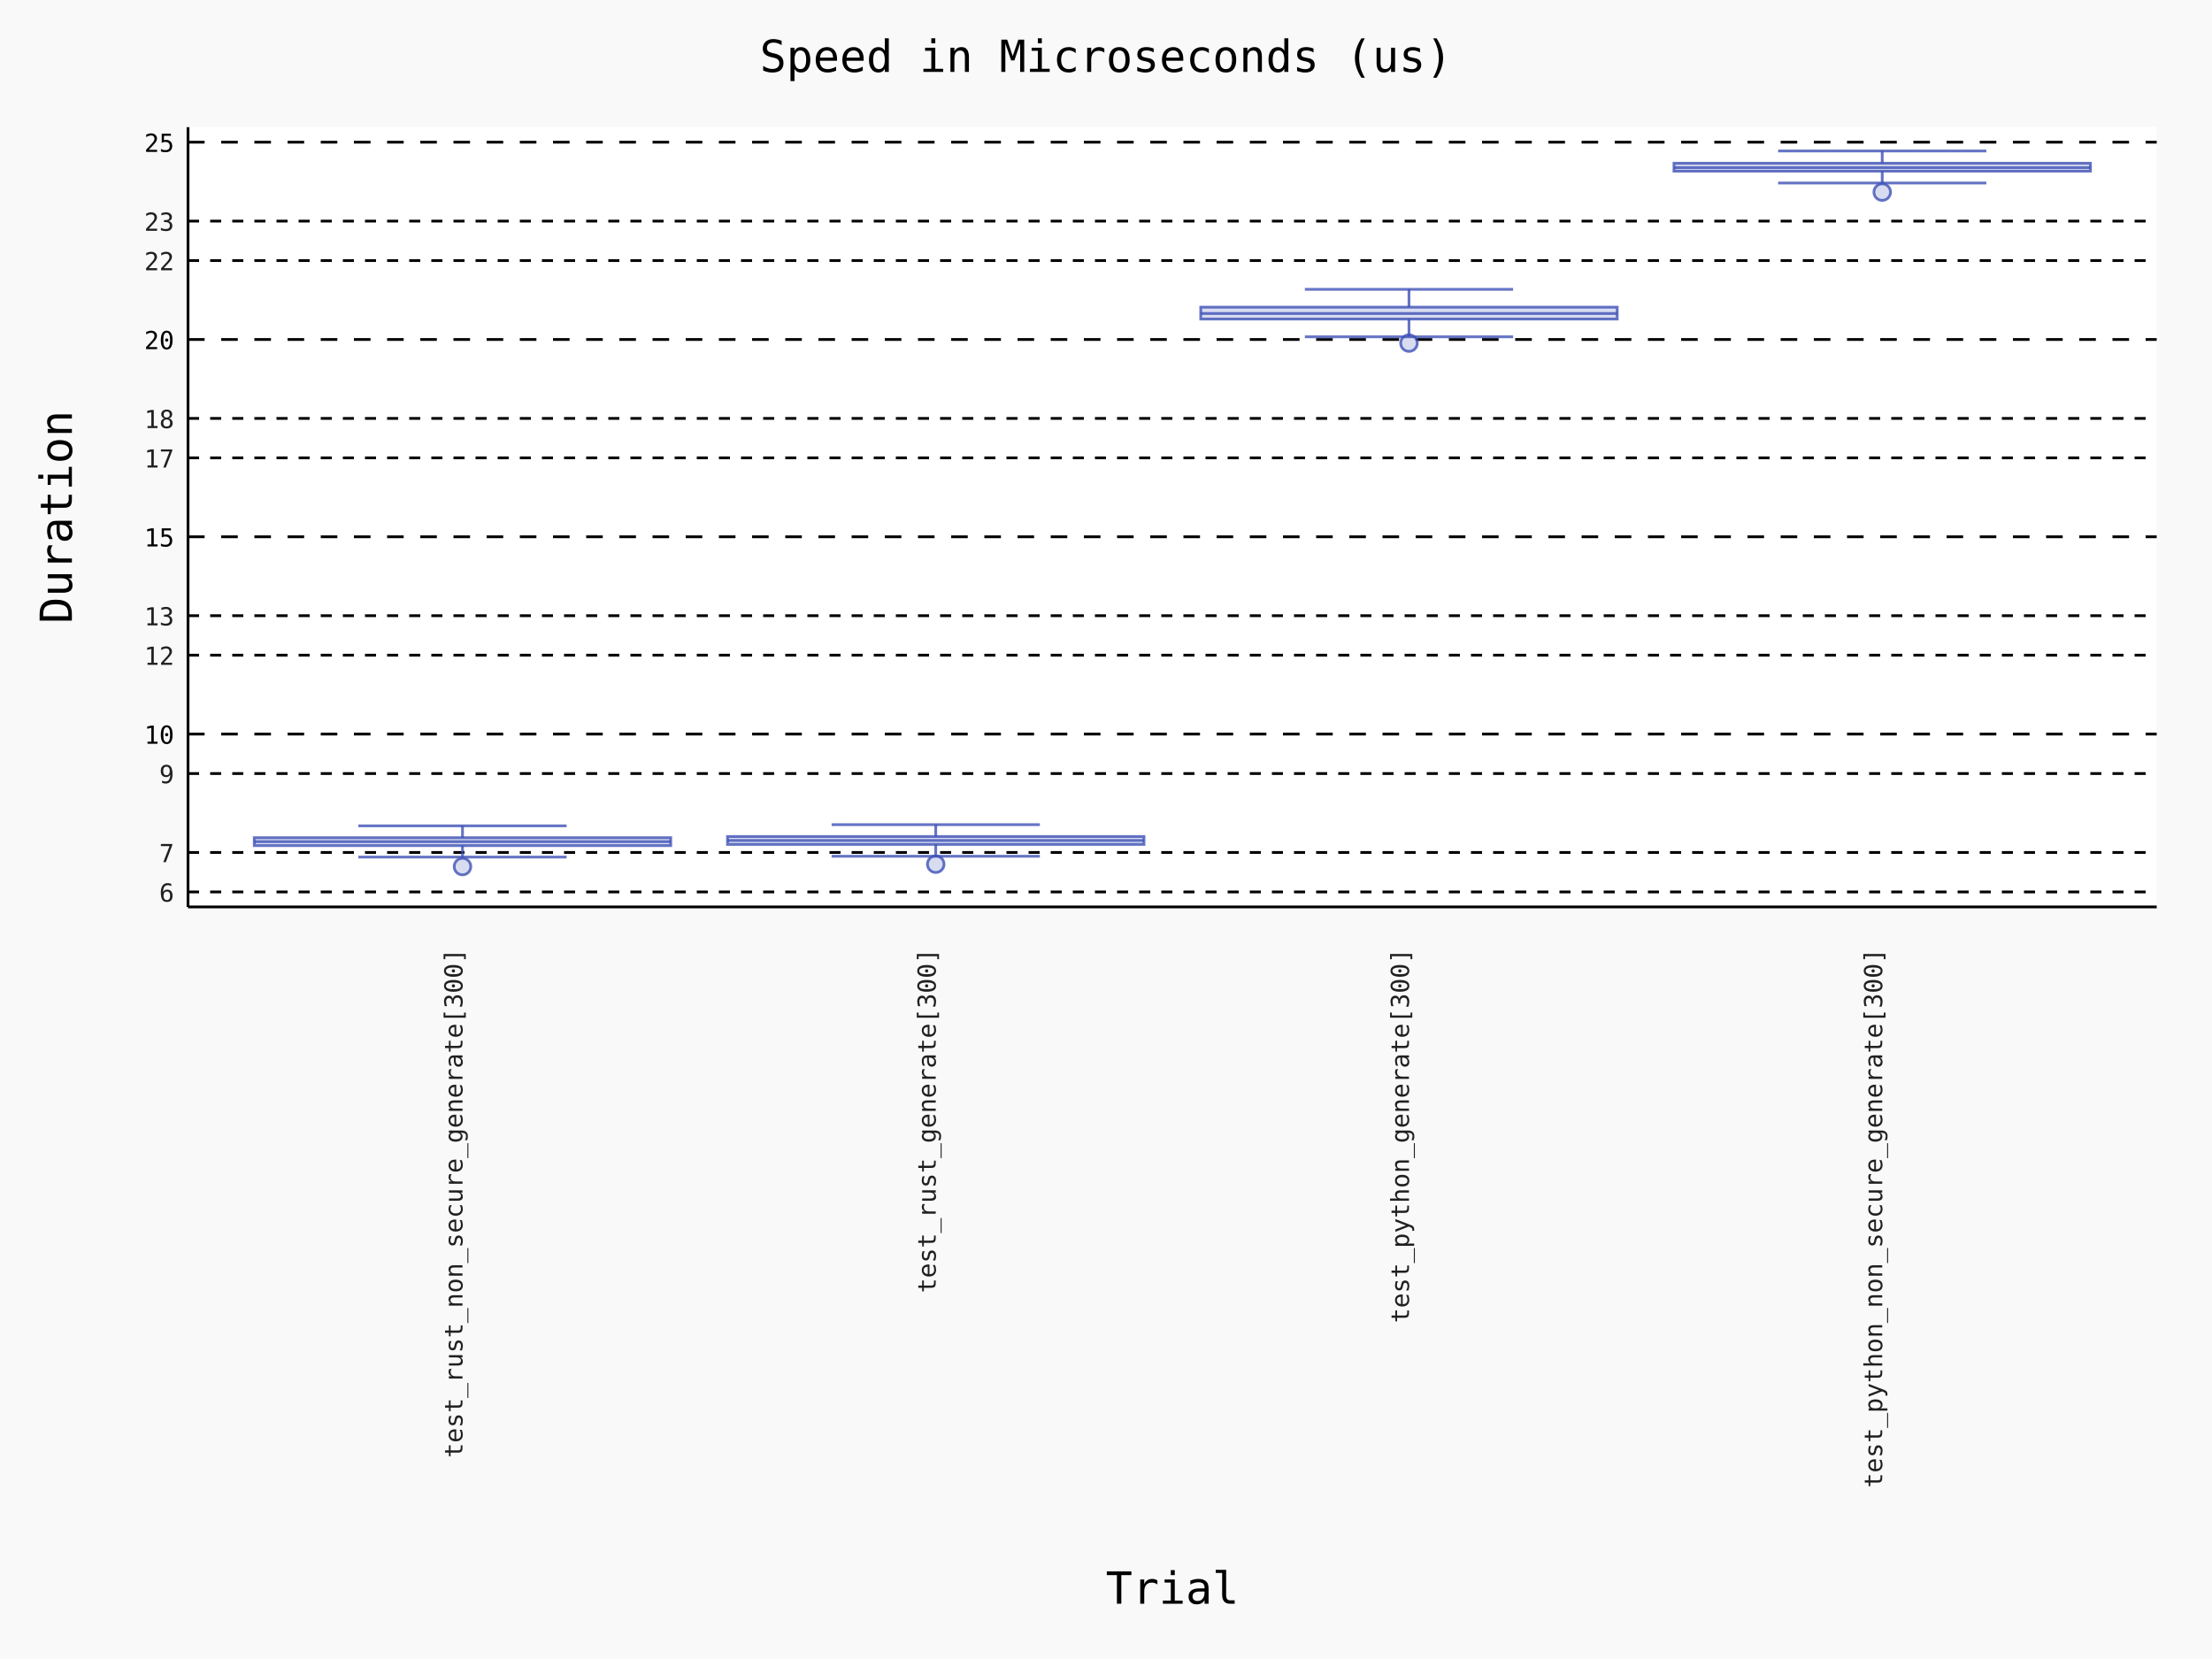
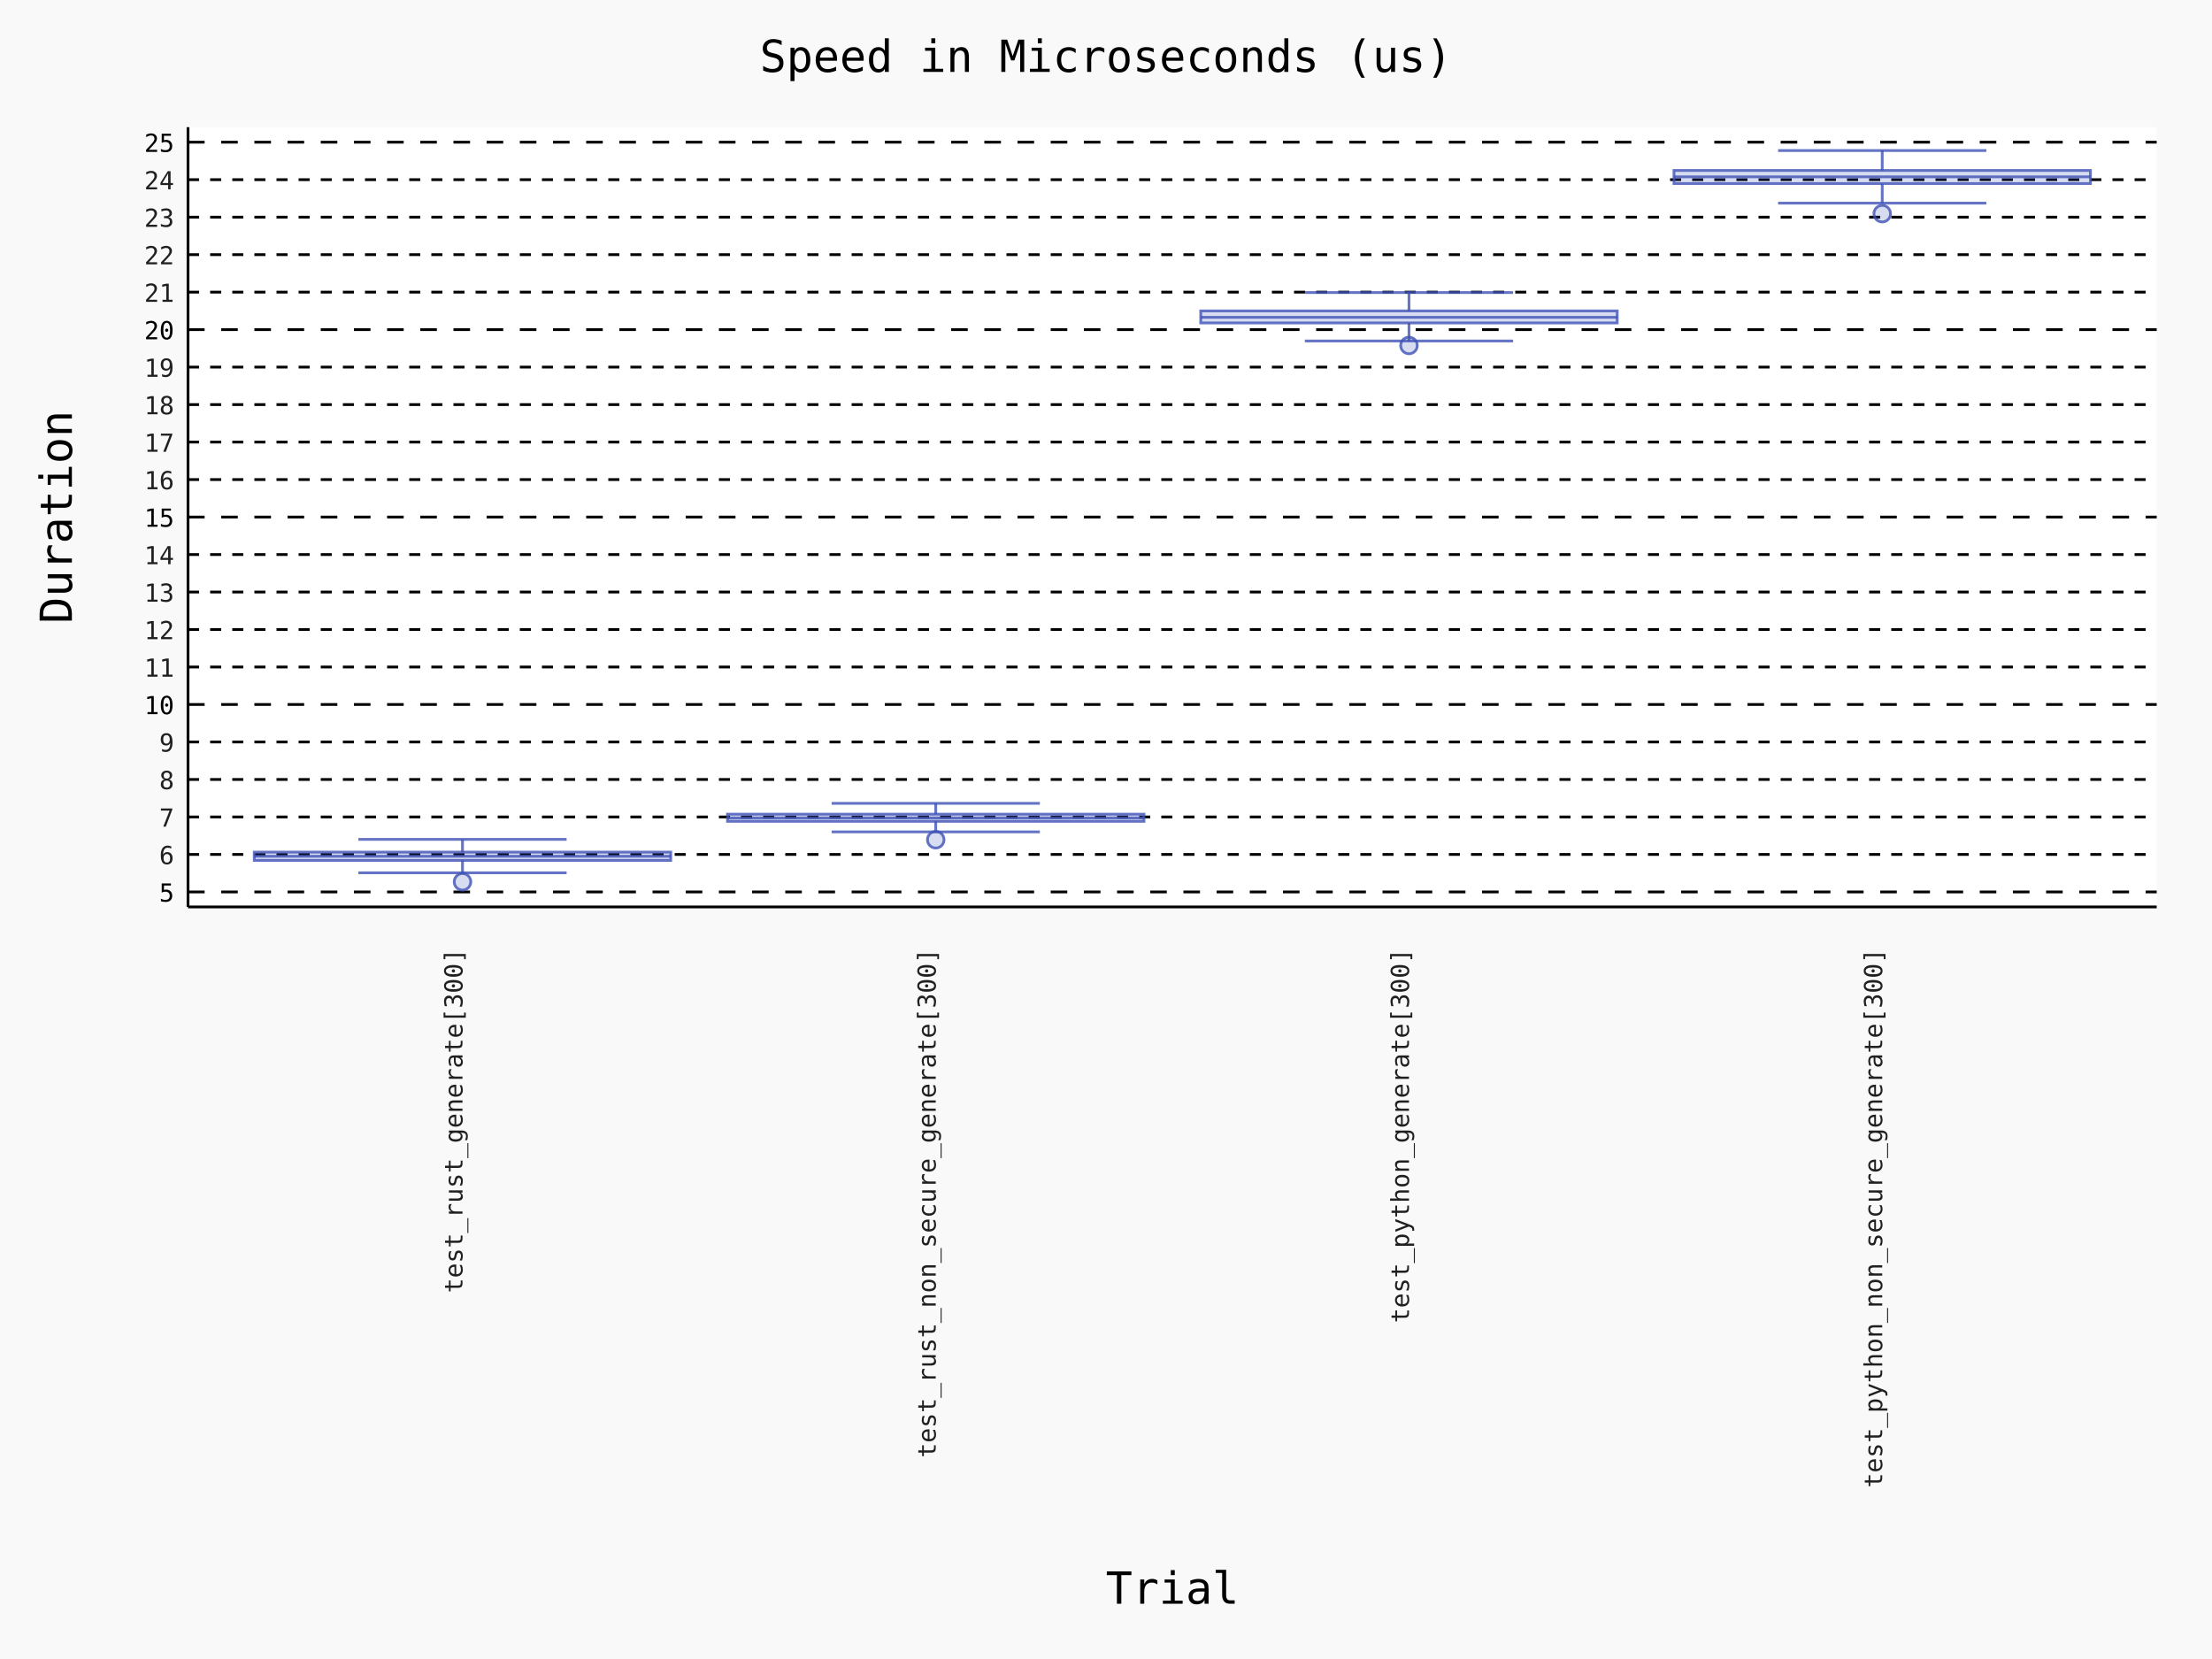
- <svg xmlns="http://www.w3.org/2000/svg" id="chart-f83d0470-850c-401a-971b-f2f67d1ee655" class="pygal-chart" viewBox="0 0 800 600">
+ <svg xmlns="http://www.w3.org/2000/svg" id="chart-4138e6d6-162c-471b-a8c3-129f3f958b14" class="pygal-chart" viewBox="0 0 800 600">
  <defs>
-     <style type="text/css">#chart-f83d0470-850c-401a-971b-f2f67d1ee655{-webkit-user-select:none;-webkit-font-smoothing:antialiased;font-family:Consolas,"Deja Vu Sans Mono","Bitstream Vera Sans Mono","Courier New",monospace}#chart-f83d0470-850c-401a-971b-f2f67d1ee655 .title{font-family:Consolas,"Deja Vu Sans Mono","Bitstream Vera Sans Mono","Courier New",monospace;font-size:16px}#chart-f83d0470-850c-401a-971b-f2f67d1ee655 .legends .legend text{font-family:Consolas,"Deja Vu Sans Mono","Bitstream Vera Sans Mono","Courier New",monospace;font-size:14px}#chart-f83d0470-850c-401a-971b-f2f67d1ee655 .axis text{font-family:Consolas,"Deja Vu Sans Mono","Bitstream Vera Sans Mono","Courier New",monospace;font-size:10px}#chart-f83d0470-850c-401a-971b-f2f67d1ee655 .axis text.major{font-family:Consolas,"Deja Vu Sans Mono","Bitstream Vera Sans Mono","Courier New",monospace;font-size:10px}#chart-f83d0470-850c-401a-971b-f2f67d1ee655 .text-overlay text.value{font-family:Consolas,"Deja Vu Sans Mono","Bitstream Vera Sans Mono","Courier New",monospace;font-size:16px}#chart-f83d0470-850c-401a-971b-f2f67d1ee655 .text-overlay text.label{font-family:Consolas,"Deja Vu Sans Mono","Bitstream Vera Sans Mono","Courier New",monospace;font-size:10px}#chart-f83d0470-850c-401a-971b-f2f67d1ee655 .tooltip{font-family:Consolas,"Deja Vu Sans Mono","Bitstream Vera Sans Mono","Courier New",monospace;font-size:14px}#chart-f83d0470-850c-401a-971b-f2f67d1ee655 text.no_data{font-family:Consolas,"Deja Vu Sans Mono","Bitstream Vera Sans Mono","Courier New",monospace;font-size:64px}
- #chart-f83d0470-850c-401a-971b-f2f67d1ee655{background-color:rgba(249,249,249,1)}#chart-f83d0470-850c-401a-971b-f2f67d1ee655 path,#chart-f83d0470-850c-401a-971b-f2f67d1ee655 line,#chart-f83d0470-850c-401a-971b-f2f67d1ee655 rect,#chart-f83d0470-850c-401a-971b-f2f67d1ee655 circle{-webkit-transition:150ms;-moz-transition:150ms;transition:150ms}#chart-f83d0470-850c-401a-971b-f2f67d1ee655 .graph &gt; .background{fill:rgba(249,249,249,1)}#chart-f83d0470-850c-401a-971b-f2f67d1ee655 .plot &gt; .background{fill:rgba(255,255,255,1)}#chart-f83d0470-850c-401a-971b-f2f67d1ee655 .graph{fill:rgba(0,0,0,.87)}#chart-f83d0470-850c-401a-971b-f2f67d1ee655 text.no_data{fill:rgba(0,0,0,1)}#chart-f83d0470-850c-401a-971b-f2f67d1ee655 .title{fill:rgba(0,0,0,1)}#chart-f83d0470-850c-401a-971b-f2f67d1ee655 .legends .legend text{fill:rgba(0,0,0,.87)}#chart-f83d0470-850c-401a-971b-f2f67d1ee655 .legends .legend:hover text{fill:rgba(0,0,0,1)}#chart-f83d0470-850c-401a-971b-f2f67d1ee655 .axis .line{stroke:rgba(0,0,0,1)}#chart-f83d0470-850c-401a-971b-f2f67d1ee655 .axis .guide.line{stroke:rgba(0,0,0,.54)}#chart-f83d0470-850c-401a-971b-f2f67d1ee655 .axis .major.line{stroke:rgba(0,0,0,.87)}#chart-f83d0470-850c-401a-971b-f2f67d1ee655 .axis text.major{fill:rgba(0,0,0,1)}#chart-f83d0470-850c-401a-971b-f2f67d1ee655 .axis.y .guides:hover .guide.line,#chart-f83d0470-850c-401a-971b-f2f67d1ee655 .line-graph .axis.x .guides:hover .guide.line,#chart-f83d0470-850c-401a-971b-f2f67d1ee655 .stackedline-graph .axis.x .guides:hover .guide.line,#chart-f83d0470-850c-401a-971b-f2f67d1ee655 .xy-graph .axis.x .guides:hover .guide.line{stroke:rgba(0,0,0,1)}#chart-f83d0470-850c-401a-971b-f2f67d1ee655 .axis .guides:hover text{fill:rgba(0,0,0,1)}#chart-f83d0470-850c-401a-971b-f2f67d1ee655 .reactive{fill-opacity:.7;stroke-opacity:.8;stroke-width:1}#chart-f83d0470-850c-401a-971b-f2f67d1ee655 .ci{stroke:rgba(0,0,0,.87)}#chart-f83d0470-850c-401a-971b-f2f67d1ee655 .reactive.active,#chart-f83d0470-850c-401a-971b-f2f67d1ee655 .active .reactive{fill-opacity:.8;stroke-opacity:.9;stroke-width:4}#chart-f83d0470-850c-401a-971b-f2f67d1ee655 .ci .reactive.active{stroke-width:1.5}#chart-f83d0470-850c-401a-971b-f2f67d1ee655 .series text{fill:rgba(0,0,0,1)}#chart-f83d0470-850c-401a-971b-f2f67d1ee655 .tooltip rect{fill:rgba(255,255,255,1);stroke:rgba(0,0,0,1);-webkit-transition:opacity 150ms;-moz-transition:opacity 150ms;transition:opacity 150ms}#chart-f83d0470-850c-401a-971b-f2f67d1ee655 .tooltip .label{fill:rgba(0,0,0,.87)}#chart-f83d0470-850c-401a-971b-f2f67d1ee655 .tooltip .label{fill:rgba(0,0,0,.87)}#chart-f83d0470-850c-401a-971b-f2f67d1ee655 .tooltip .legend{font-size:.8em;fill:rgba(0,0,0,.54)}#chart-f83d0470-850c-401a-971b-f2f67d1ee655 .tooltip .x_label{font-size:.6em;fill:rgba(0,0,0,1)}#chart-f83d0470-850c-401a-971b-f2f67d1ee655 .tooltip .xlink{font-size:.5em;text-decoration:underline}#chart-f83d0470-850c-401a-971b-f2f67d1ee655 .tooltip .value{font-size:1.5em}#chart-f83d0470-850c-401a-971b-f2f67d1ee655 .bound{font-size:.5em}#chart-f83d0470-850c-401a-971b-f2f67d1ee655 .max-value{font-size:.75em;fill:rgba(0,0,0,.54)}#chart-f83d0470-850c-401a-971b-f2f67d1ee655 .map-element{fill:rgba(255,255,255,1);stroke:rgba(0,0,0,.54) !important}#chart-f83d0470-850c-401a-971b-f2f67d1ee655 .map-element .reactive{fill-opacity:inherit;stroke-opacity:inherit}#chart-f83d0470-850c-401a-971b-f2f67d1ee655 .color-0,#chart-f83d0470-850c-401a-971b-f2f67d1ee655 .color-0 a:visited{stroke:#3F51B5;fill:#3F51B5}#chart-f83d0470-850c-401a-971b-f2f67d1ee655 .color-1,#chart-f83d0470-850c-401a-971b-f2f67d1ee655 .color-1 a:visited{stroke:#3F51B5;fill:#3F51B5}#chart-f83d0470-850c-401a-971b-f2f67d1ee655 .color-2,#chart-f83d0470-850c-401a-971b-f2f67d1ee655 .color-2 a:visited{stroke:#3F51B5;fill:#3F51B5}#chart-f83d0470-850c-401a-971b-f2f67d1ee655 .color-3,#chart-f83d0470-850c-401a-971b-f2f67d1ee655 .color-3 a:visited{stroke:#3F51B5;fill:#3F51B5}#chart-f83d0470-850c-401a-971b-f2f67d1ee655 .text-overlay .color-0 text{fill:black}#chart-f83d0470-850c-401a-971b-f2f67d1ee655 .text-overlay .color-1 text{fill:black}#chart-f83d0470-850c-401a-971b-f2f67d1ee655 .text-overlay .color-2 text{fill:black}#chart-f83d0470-850c-401a-971b-f2f67d1ee655 .text-overlay .color-3 text{fill:black}
- #chart-f83d0470-850c-401a-971b-f2f67d1ee655 text.no_data{text-anchor:middle}#chart-f83d0470-850c-401a-971b-f2f67d1ee655 .guide.line{fill:none}#chart-f83d0470-850c-401a-971b-f2f67d1ee655 .centered{text-anchor:middle}#chart-f83d0470-850c-401a-971b-f2f67d1ee655 .title{text-anchor:middle}#chart-f83d0470-850c-401a-971b-f2f67d1ee655 .legends .legend text{fill-opacity:1}#chart-f83d0470-850c-401a-971b-f2f67d1ee655 .axis.x text{text-anchor:middle}#chart-f83d0470-850c-401a-971b-f2f67d1ee655 .axis.x:not(.web) text[transform]{text-anchor:start}#chart-f83d0470-850c-401a-971b-f2f67d1ee655 .axis.x:not(.web) text[transform].backwards{text-anchor:end}#chart-f83d0470-850c-401a-971b-f2f67d1ee655 .axis.y text{text-anchor:end}#chart-f83d0470-850c-401a-971b-f2f67d1ee655 .axis.y text[transform].backwards{text-anchor:start}#chart-f83d0470-850c-401a-971b-f2f67d1ee655 .axis.y2 text{text-anchor:start}#chart-f83d0470-850c-401a-971b-f2f67d1ee655 .axis.y2 text[transform].backwards{text-anchor:end}#chart-f83d0470-850c-401a-971b-f2f67d1ee655 .axis .guide.line{stroke-dasharray:4,4;stroke:black}#chart-f83d0470-850c-401a-971b-f2f67d1ee655 .axis .major.guide.line{stroke-dasharray:6,6;stroke:black}#chart-f83d0470-850c-401a-971b-f2f67d1ee655 .horizontal .axis.y .guide.line,#chart-f83d0470-850c-401a-971b-f2f67d1ee655 .horizontal .axis.y2 .guide.line,#chart-f83d0470-850c-401a-971b-f2f67d1ee655 .vertical .axis.x .guide.line{opacity:0}#chart-f83d0470-850c-401a-971b-f2f67d1ee655 .horizontal .axis.always_show .guide.line,#chart-f83d0470-850c-401a-971b-f2f67d1ee655 .vertical .axis.always_show .guide.line{opacity:1 !important}#chart-f83d0470-850c-401a-971b-f2f67d1ee655 .axis.y .guides:hover .guide.line,#chart-f83d0470-850c-401a-971b-f2f67d1ee655 .axis.y2 .guides:hover .guide.line,#chart-f83d0470-850c-401a-971b-f2f67d1ee655 .axis.x .guides:hover .guide.line{opacity:1}#chart-f83d0470-850c-401a-971b-f2f67d1ee655 .axis .guides:hover text{opacity:1}#chart-f83d0470-850c-401a-971b-f2f67d1ee655 .nofill{fill:none}#chart-f83d0470-850c-401a-971b-f2f67d1ee655 .subtle-fill{fill-opacity:.2}#chart-f83d0470-850c-401a-971b-f2f67d1ee655 .dot{stroke-width:1px;fill-opacity:1;stroke-opacity:1}#chart-f83d0470-850c-401a-971b-f2f67d1ee655 .dot.active{stroke-width:5px}#chart-f83d0470-850c-401a-971b-f2f67d1ee655 .dot.negative{fill:transparent}#chart-f83d0470-850c-401a-971b-f2f67d1ee655 text,#chart-f83d0470-850c-401a-971b-f2f67d1ee655 tspan{stroke:none !important}#chart-f83d0470-850c-401a-971b-f2f67d1ee655 .series text.active{opacity:1}#chart-f83d0470-850c-401a-971b-f2f67d1ee655 .tooltip rect{fill-opacity:.95;stroke-width:.5}#chart-f83d0470-850c-401a-971b-f2f67d1ee655 .tooltip text{fill-opacity:1}#chart-f83d0470-850c-401a-971b-f2f67d1ee655 .showable{visibility:hidden}#chart-f83d0470-850c-401a-971b-f2f67d1ee655 .showable.shown{visibility:visible}#chart-f83d0470-850c-401a-971b-f2f67d1ee655 .gauge-background{fill:rgba(229,229,229,1);stroke:none}#chart-f83d0470-850c-401a-971b-f2f67d1ee655 .bg-lines{stroke:rgba(249,249,249,1);stroke-width:2px}
+     <style type="text/css">#chart-4138e6d6-162c-471b-a8c3-129f3f958b14{-webkit-user-select:none;-webkit-font-smoothing:antialiased;font-family:Consolas,"Deja Vu Sans Mono","Bitstream Vera Sans Mono","Courier New",monospace}#chart-4138e6d6-162c-471b-a8c3-129f3f958b14 .title{font-family:Consolas,"Deja Vu Sans Mono","Bitstream Vera Sans Mono","Courier New",monospace;font-size:16px}#chart-4138e6d6-162c-471b-a8c3-129f3f958b14 .legends .legend text{font-family:Consolas,"Deja Vu Sans Mono","Bitstream Vera Sans Mono","Courier New",monospace;font-size:14px}#chart-4138e6d6-162c-471b-a8c3-129f3f958b14 .axis text{font-family:Consolas,"Deja Vu Sans Mono","Bitstream Vera Sans Mono","Courier New",monospace;font-size:10px}#chart-4138e6d6-162c-471b-a8c3-129f3f958b14 .axis text.major{font-family:Consolas,"Deja Vu Sans Mono","Bitstream Vera Sans Mono","Courier New",monospace;font-size:10px}#chart-4138e6d6-162c-471b-a8c3-129f3f958b14 .text-overlay text.value{font-family:Consolas,"Deja Vu Sans Mono","Bitstream Vera Sans Mono","Courier New",monospace;font-size:16px}#chart-4138e6d6-162c-471b-a8c3-129f3f958b14 .text-overlay text.label{font-family:Consolas,"Deja Vu Sans Mono","Bitstream Vera Sans Mono","Courier New",monospace;font-size:10px}#chart-4138e6d6-162c-471b-a8c3-129f3f958b14 .tooltip{font-family:Consolas,"Deja Vu Sans Mono","Bitstream Vera Sans Mono","Courier New",monospace;font-size:14px}#chart-4138e6d6-162c-471b-a8c3-129f3f958b14 text.no_data{font-family:Consolas,"Deja Vu Sans Mono","Bitstream Vera Sans Mono","Courier New",monospace;font-size:64px}
+ #chart-4138e6d6-162c-471b-a8c3-129f3f958b14{background-color:rgba(249,249,249,1)}#chart-4138e6d6-162c-471b-a8c3-129f3f958b14 path,#chart-4138e6d6-162c-471b-a8c3-129f3f958b14 line,#chart-4138e6d6-162c-471b-a8c3-129f3f958b14 rect,#chart-4138e6d6-162c-471b-a8c3-129f3f958b14 circle{-webkit-transition:150ms;-moz-transition:150ms;transition:150ms}#chart-4138e6d6-162c-471b-a8c3-129f3f958b14 .graph &gt; .background{fill:rgba(249,249,249,1)}#chart-4138e6d6-162c-471b-a8c3-129f3f958b14 .plot &gt; .background{fill:rgba(255,255,255,1)}#chart-4138e6d6-162c-471b-a8c3-129f3f958b14 .graph{fill:rgba(0,0,0,.87)}#chart-4138e6d6-162c-471b-a8c3-129f3f958b14 text.no_data{fill:rgba(0,0,0,1)}#chart-4138e6d6-162c-471b-a8c3-129f3f958b14 .title{fill:rgba(0,0,0,1)}#chart-4138e6d6-162c-471b-a8c3-129f3f958b14 .legends .legend text{fill:rgba(0,0,0,.87)}#chart-4138e6d6-162c-471b-a8c3-129f3f958b14 .legends .legend:hover text{fill:rgba(0,0,0,1)}#chart-4138e6d6-162c-471b-a8c3-129f3f958b14 .axis .line{stroke:rgba(0,0,0,1)}#chart-4138e6d6-162c-471b-a8c3-129f3f958b14 .axis .guide.line{stroke:rgba(0,0,0,.54)}#chart-4138e6d6-162c-471b-a8c3-129f3f958b14 .axis .major.line{stroke:rgba(0,0,0,.87)}#chart-4138e6d6-162c-471b-a8c3-129f3f958b14 .axis text.major{fill:rgba(0,0,0,1)}#chart-4138e6d6-162c-471b-a8c3-129f3f958b14 .axis.y .guides:hover .guide.line,#chart-4138e6d6-162c-471b-a8c3-129f3f958b14 .line-graph .axis.x .guides:hover .guide.line,#chart-4138e6d6-162c-471b-a8c3-129f3f958b14 .stackedline-graph .axis.x .guides:hover .guide.line,#chart-4138e6d6-162c-471b-a8c3-129f3f958b14 .xy-graph .axis.x .guides:hover .guide.line{stroke:rgba(0,0,0,1)}#chart-4138e6d6-162c-471b-a8c3-129f3f958b14 .axis .guides:hover text{fill:rgba(0,0,0,1)}#chart-4138e6d6-162c-471b-a8c3-129f3f958b14 .reactive{fill-opacity:.7;stroke-opacity:.8;stroke-width:1}#chart-4138e6d6-162c-471b-a8c3-129f3f958b14 .ci{stroke:rgba(0,0,0,.87)}#chart-4138e6d6-162c-471b-a8c3-129f3f958b14 .reactive.active,#chart-4138e6d6-162c-471b-a8c3-129f3f958b14 .active .reactive{fill-opacity:.8;stroke-opacity:.9;stroke-width:4}#chart-4138e6d6-162c-471b-a8c3-129f3f958b14 .ci .reactive.active{stroke-width:1.5}#chart-4138e6d6-162c-471b-a8c3-129f3f958b14 .series text{fill:rgba(0,0,0,1)}#chart-4138e6d6-162c-471b-a8c3-129f3f958b14 .tooltip rect{fill:rgba(255,255,255,1);stroke:rgba(0,0,0,1);-webkit-transition:opacity 150ms;-moz-transition:opacity 150ms;transition:opacity 150ms}#chart-4138e6d6-162c-471b-a8c3-129f3f958b14 .tooltip .label{fill:rgba(0,0,0,.87)}#chart-4138e6d6-162c-471b-a8c3-129f3f958b14 .tooltip .label{fill:rgba(0,0,0,.87)}#chart-4138e6d6-162c-471b-a8c3-129f3f958b14 .tooltip .legend{font-size:.8em;fill:rgba(0,0,0,.54)}#chart-4138e6d6-162c-471b-a8c3-129f3f958b14 .tooltip .x_label{font-size:.6em;fill:rgba(0,0,0,1)}#chart-4138e6d6-162c-471b-a8c3-129f3f958b14 .tooltip .xlink{font-size:.5em;text-decoration:underline}#chart-4138e6d6-162c-471b-a8c3-129f3f958b14 .tooltip .value{font-size:1.5em}#chart-4138e6d6-162c-471b-a8c3-129f3f958b14 .bound{font-size:.5em}#chart-4138e6d6-162c-471b-a8c3-129f3f958b14 .max-value{font-size:.75em;fill:rgba(0,0,0,.54)}#chart-4138e6d6-162c-471b-a8c3-129f3f958b14 .map-element{fill:rgba(255,255,255,1);stroke:rgba(0,0,0,.54) !important}#chart-4138e6d6-162c-471b-a8c3-129f3f958b14 .map-element .reactive{fill-opacity:inherit;stroke-opacity:inherit}#chart-4138e6d6-162c-471b-a8c3-129f3f958b14 .color-0,#chart-4138e6d6-162c-471b-a8c3-129f3f958b14 .color-0 a:visited{stroke:#3F51B5;fill:#3F51B5}#chart-4138e6d6-162c-471b-a8c3-129f3f958b14 .color-1,#chart-4138e6d6-162c-471b-a8c3-129f3f958b14 .color-1 a:visited{stroke:#3F51B5;fill:#3F51B5}#chart-4138e6d6-162c-471b-a8c3-129f3f958b14 .color-2,#chart-4138e6d6-162c-471b-a8c3-129f3f958b14 .color-2 a:visited{stroke:#3F51B5;fill:#3F51B5}#chart-4138e6d6-162c-471b-a8c3-129f3f958b14 .color-3,#chart-4138e6d6-162c-471b-a8c3-129f3f958b14 .color-3 a:visited{stroke:#3F51B5;fill:#3F51B5}#chart-4138e6d6-162c-471b-a8c3-129f3f958b14 .text-overlay .color-0 text{fill:black}#chart-4138e6d6-162c-471b-a8c3-129f3f958b14 .text-overlay .color-1 text{fill:black}#chart-4138e6d6-162c-471b-a8c3-129f3f958b14 .text-overlay .color-2 text{fill:black}#chart-4138e6d6-162c-471b-a8c3-129f3f958b14 .text-overlay .color-3 text{fill:black}
+ #chart-4138e6d6-162c-471b-a8c3-129f3f958b14 text.no_data{text-anchor:middle}#chart-4138e6d6-162c-471b-a8c3-129f3f958b14 .guide.line{fill:none}#chart-4138e6d6-162c-471b-a8c3-129f3f958b14 .centered{text-anchor:middle}#chart-4138e6d6-162c-471b-a8c3-129f3f958b14 .title{text-anchor:middle}#chart-4138e6d6-162c-471b-a8c3-129f3f958b14 .legends .legend text{fill-opacity:1}#chart-4138e6d6-162c-471b-a8c3-129f3f958b14 .axis.x text{text-anchor:middle}#chart-4138e6d6-162c-471b-a8c3-129f3f958b14 .axis.x:not(.web) text[transform]{text-anchor:start}#chart-4138e6d6-162c-471b-a8c3-129f3f958b14 .axis.x:not(.web) text[transform].backwards{text-anchor:end}#chart-4138e6d6-162c-471b-a8c3-129f3f958b14 .axis.y text{text-anchor:end}#chart-4138e6d6-162c-471b-a8c3-129f3f958b14 .axis.y text[transform].backwards{text-anchor:start}#chart-4138e6d6-162c-471b-a8c3-129f3f958b14 .axis.y2 text{text-anchor:start}#chart-4138e6d6-162c-471b-a8c3-129f3f958b14 .axis.y2 text[transform].backwards{text-anchor:end}#chart-4138e6d6-162c-471b-a8c3-129f3f958b14 .axis .guide.line{stroke-dasharray:4,4;stroke:black}#chart-4138e6d6-162c-471b-a8c3-129f3f958b14 .axis .major.guide.line{stroke-dasharray:6,6;stroke:black}#chart-4138e6d6-162c-471b-a8c3-129f3f958b14 .horizontal .axis.y .guide.line,#chart-4138e6d6-162c-471b-a8c3-129f3f958b14 .horizontal .axis.y2 .guide.line,#chart-4138e6d6-162c-471b-a8c3-129f3f958b14 .vertical .axis.x .guide.line{opacity:0}#chart-4138e6d6-162c-471b-a8c3-129f3f958b14 .horizontal .axis.always_show .guide.line,#chart-4138e6d6-162c-471b-a8c3-129f3f958b14 .vertical .axis.always_show .guide.line{opacity:1 !important}#chart-4138e6d6-162c-471b-a8c3-129f3f958b14 .axis.y .guides:hover .guide.line,#chart-4138e6d6-162c-471b-a8c3-129f3f958b14 .axis.y2 .guides:hover .guide.line,#chart-4138e6d6-162c-471b-a8c3-129f3f958b14 .axis.x .guides:hover .guide.line{opacity:1}#chart-4138e6d6-162c-471b-a8c3-129f3f958b14 .axis .guides:hover text{opacity:1}#chart-4138e6d6-162c-471b-a8c3-129f3f958b14 .nofill{fill:none}#chart-4138e6d6-162c-471b-a8c3-129f3f958b14 .subtle-fill{fill-opacity:.2}#chart-4138e6d6-162c-471b-a8c3-129f3f958b14 .dot{stroke-width:1px;fill-opacity:1;stroke-opacity:1}#chart-4138e6d6-162c-471b-a8c3-129f3f958b14 .dot.active{stroke-width:5px}#chart-4138e6d6-162c-471b-a8c3-129f3f958b14 .dot.negative{fill:transparent}#chart-4138e6d6-162c-471b-a8c3-129f3f958b14 text,#chart-4138e6d6-162c-471b-a8c3-129f3f958b14 tspan{stroke:none !important}#chart-4138e6d6-162c-471b-a8c3-129f3f958b14 .series text.active{opacity:1}#chart-4138e6d6-162c-471b-a8c3-129f3f958b14 .tooltip rect{fill-opacity:.95;stroke-width:.5}#chart-4138e6d6-162c-471b-a8c3-129f3f958b14 .tooltip text{fill-opacity:1}#chart-4138e6d6-162c-471b-a8c3-129f3f958b14 .showable{visibility:hidden}#chart-4138e6d6-162c-471b-a8c3-129f3f958b14 .showable.shown{visibility:visible}#chart-4138e6d6-162c-471b-a8c3-129f3f958b14 .gauge-background{fill:rgba(229,229,229,1);stroke:none}#chart-4138e6d6-162c-471b-a8c3-129f3f958b14 .bg-lines{stroke:rgba(249,249,249,1);stroke-width:2px}
.tooltip .value{font-size:1em !important}.axis text{font-size:9px !important}</style>
  </defs>
  <g class="graph custombox-graph vertical">
    <rect x="0" y="0" width="800" height="600" class="background" />
    <g transform="translate(68, 46)" class="plot">
      <rect x="0" y="0" width="712.0" height="282.0" class="background" />
      <g class="axis y always_show">
        <path d="M0 282 h712" class="line" />
        <g class="guides">
-           <path d="M0 276.577 h712" class="guide line" />
-           <text x="-5" y="280.077" class="">6</text>
+           <path d="M0 276.577 h712" class="major guide line" />
+           <text x="-5" y="280.077" class="major">5</text>
        </g>
        <g class="guides">
-           <path d="M0 262.306 h712" class="guide line" />
-           <text x="-5" y="265.806" class="">7</text>
+           <path d="M0 263.019 h712" class="guide line" />
+           <text x="-5" y="266.519" class="">6</text>
        </g>
        <g class="guides">
-           <path d="M0 233.763 h712" class="guide line" />
-           <text x="-5" y="237.263" class="">9</text>
+           <path d="M0 249.462 h712" class="guide line" />
+           <text x="-5" y="252.962" class="">7</text>
        </g>
        <g class="guides">
-           <path d="M0 219.492 h712" class="major guide line" />
-           <text x="-5" y="222.992" class="major">10</text>
+           <path d="M0 235.904 h712" class="guide line" />
+           <text x="-5" y="239.404" class="">8</text>
        </g>
        <g class="guides">
-           <path d="M0 190.949 h712" class="guide line" />
-           <text x="-5" y="194.449" class="">12</text>
+           <path d="M0 222.346 h712" class="guide line" />
+           <text x="-5" y="225.846" class="">9</text>
        </g>
        <g class="guides">
-           <path d="M0 176.678 h712" class="guide line" />
-           <text x="-5" y="180.178" class="">13</text>
+           <path d="M0 208.788 h712" class="major guide line" />
+           <text x="-5" y="212.288" class="major">10</text>
        </g>
        <g class="guides">
-           <path d="M0 148.136 h712" class="major guide line" />
-           <text x="-5" y="151.636" class="major">15</text>
+           <path d="M0 195.231 h712" class="guide line" />
+           <text x="-5" y="198.731" class="">11</text>
        </g>
        <g class="guides">
-           <path d="M0 119.593 h712" class="guide line" />
-           <text x="-5" y="123.093" class="">17</text>
+           <path d="M0 181.673 h712" class="guide line" />
+           <text x="-5" y="185.173" class="">12</text>
        </g>
        <g class="guides">
-           <path d="M0 105.322 h712" class="guide line" />
-           <text x="-5" y="108.822" class="">18</text>
+           <path d="M0 168.115 h712" class="guide line" />
+           <text x="-5" y="171.615" class="">13</text>
        </g>
        <g class="guides">
-           <path d="M0 76.779 h712" class="major guide line" />
-           <text x="-5" y="80.279" class="major">20</text>
+           <path d="M0 154.558 h712" class="guide line" />
+           <text x="-5" y="158.058" class="">14</text>
        </g>
        <g class="guides">
-           <path d="M0 48.237 h712" class="guide line" />
-           <text x="-5" y="51.737" class="">22</text>
+           <path d="M0 141 h712" class="major guide line" />
+           <text x="-5" y="144.5" class="major">15</text>
        </g>
        <g class="guides">
-           <path d="M0 33.966 h712" class="guide line" />
-           <text x="-5" y="37.466" class="">23</text>
+           <path d="M0 127.442 h712" class="guide line" />
+           <text x="-5" y="130.942" class="">16</text>
+         </g>
+         <g class="guides">
+           <path d="M0 113.885 h712" class="guide line" />
+           <text x="-5" y="117.385" class="">17</text>
+         </g>
+         <g class="guides">
+           <path d="M0 100.327 h712" class="guide line" />
+           <text x="-5" y="103.827" class="">18</text>
+         </g>
+         <g class="guides">
+           <path d="M0 86.769 h712" class="guide line" />
+           <text x="-5" y="90.269" class="">19</text>
+         </g>
+         <g class="guides">
+           <path d="M0 73.212 h712" class="major guide line" />
+           <text x="-5" y="76.712" class="major">20</text>
+         </g>
+         <g class="guides">
+           <path d="M0 59.654 h712" class="guide line" />
+           <text x="-5" y="63.154" class="">21</text>
+         </g>
+         <g class="guides">
+           <path d="M0 46.096 h712" class="guide line" />
+           <text x="-5" y="49.596" class="">22</text>
+         </g>
+         <g class="guides">
+           <path d="M0 32.538 h712" class="guide line" />
+           <text x="-5" y="36.038" class="">23</text>
+         </g>
+         <g class="guides">
+           <path d="M0 18.981 h712" class="guide line" />
+           <text x="-5" y="22.481" class="">24</text>
        </g>
        <g class="guides">
          <path d="M0 5.423 h712" class="major guide line" />
          <text x="-5" y="8.923" class="major">25</text>
        </g>
      </g>
      <g class="axis x">
        <path d="M0 0 v282" class="line" />
        <g class="guides">
          <path d="M99.269 0 v282" class="guide line" />
-           <text x="99.269" y="297.0" class="backwards" transform="rotate(270 99.26923 297)">test_rust_non_secure_generate[300]</text>
+           <text x="99.269" y="297.0" class="backwards" transform="rotate(270 99.26923 297)">test_rust_generate[300]</text>
        </g>
        <g class="guides">
          <path d="M270.423 0 v282" class="guide line" />
-           <text x="270.423" y="297.0" class="backwards" transform="rotate(270 270.4231 297)">test_rust_generate[300]</text>
+           <text x="270.423" y="297.0" class="backwards" transform="rotate(270 270.4231 297)">test_rust_non_secure_generate[300]</text>
        </g>
        <g class="guides">
          <path d="M441.577 0 v282" class="guide line" />
          <text x="441.577" y="297.0" class="backwards" transform="rotate(270 441.5769 297)">test_python_generate[300]</text>
        </g>
        <g class="guides">
          <path d="M612.731 0 v282" class="guide line" />
          <text x="612.731" y="297.0" class="backwards" transform="rotate(270 612.7308 297)">test_python_non_secure_generate[300]</text>
        </g>
      </g>
      <g class="series serie-0 color-0">
        <g class="boxes">
          <g class="box">
-             <path stroke-width="3" d="M61.615 263.975 L136.923 263.975" class="reactive tooltip-trigger" />
-             <path stroke-width="3" d="M23.962 258.395 L174.577 258.395" class="reactive tooltip-trigger" />
-             <path stroke-width="3" d="M61.615 252.673 L136.923 252.673" class="reactive tooltip-trigger" />
-             <path stroke-width="2" d="M99.269 263.975 L99.269 259.822" class="reactive tooltip-trigger" />
-             <path stroke-width="2" d="M99.269 252.673 L99.269 256.968" class="reactive tooltip-trigger" />
-             <rect x="23.962" y="256.968" height="2.854" width="150.615" class="subtle-fill reactive tooltip-trigger" />
-             <circle cx="99.269" cy="267.401" r="3" class="subtle-fill reactive tooltip-trigger" />
-             <circle cx="99.269" cy="-248.049" r="3" class="subtle-fill reactive tooltip-trigger" />
+             <path stroke-width="3" d="M61.615 269.663 L136.923 269.663" class="reactive tooltip-trigger" />
+             <path stroke-width="3" d="M23.962 263.684 L174.577 263.684" class="reactive tooltip-trigger" />
+             <path stroke-width="3" d="M61.615 257.569 L136.923 257.569" class="reactive tooltip-trigger" />
+             <path stroke-width="2" d="M99.269 269.663 L99.269 265.175" class="reactive tooltip-trigger" />
+             <path stroke-width="2" d="M99.269 257.569 L99.269 262.179" class="reactive tooltip-trigger" />
+             <rect x="23.962" y="262.179" height="2.996" width="150.615" class="subtle-fill reactive tooltip-trigger" />
+             <circle cx="99.269" cy="272.916" r="3" class="subtle-fill reactive tooltip-trigger" />
+             <circle cx="99.269" cy="-229.532" r="3" class="subtle-fill reactive tooltip-trigger" />
          </g>
        </g>
      </g>
      <g class="series serie-1 color-1">
        <g class="boxes">
          <g class="box">
-             <path stroke-width="3" d="M232.769 263.676 L308.077 263.676" class="reactive tooltip-trigger" />
-             <path stroke-width="3" d="M195.115 257.967 L345.731 257.967" class="reactive tooltip-trigger" />
-             <path stroke-width="3" d="M232.769 252.244 L308.077 252.244" class="reactive tooltip-trigger" />
-             <path stroke-width="2" d="M270.423 263.676 L270.423 259.394" class="reactive tooltip-trigger" />
-             <path stroke-width="2" d="M270.423 252.244 L270.423 256.54" class="reactive tooltip-trigger" />
-             <rect x="195.115" y="256.54" height="2.854" width="150.615" class="subtle-fill reactive tooltip-trigger" />
-             <circle cx="270.423" cy="266.544" r="3" class="subtle-fill reactive tooltip-trigger" />
-             <circle cx="270.423" cy="-16599.382" r="3" class="subtle-fill reactive tooltip-trigger" />
+             <path stroke-width="3" d="M232.769 254.857 L308.077 254.857" class="reactive tooltip-trigger" />
+             <path stroke-width="3" d="M195.115 249.814 L345.731 249.814" class="reactive tooltip-trigger" />
+             <path stroke-width="3" d="M232.769 244.54 L308.077 244.54" class="reactive tooltip-trigger" />
+             <path stroke-width="2" d="M270.423 254.857 L270.423 251.048" class="reactive tooltip-trigger" />
+             <path stroke-width="2" d="M270.423 244.54 L270.423 248.458" class="reactive tooltip-trigger" />
+             <rect x="195.115" y="248.458" height="2.59" width="150.615" class="subtle-fill reactive tooltip-trigger" />
+             <circle cx="270.423" cy="257.705" r="3" class="subtle-fill reactive tooltip-trigger" />
+             <circle cx="270.423" cy="-365.326" r="3" class="subtle-fill reactive tooltip-trigger" />
          </g>
        </g>
      </g>
      <g class="series serie-2 color-2">
        <g class="boxes">
          <g class="box">
-             <path stroke-width="3" d="M403.923 75.809 L479.231 75.809" class="reactive tooltip-trigger" />
-             <path stroke-width="3" d="M366.269 67.375 L516.885 67.375" class="reactive tooltip-trigger" />
-             <path stroke-width="3" d="M403.923 58.641 L479.231 58.641" class="reactive tooltip-trigger" />
-             <path stroke-width="2" d="M441.577 75.809 L441.577 69.387" class="reactive tooltip-trigger" />
-             <path stroke-width="2" d="M441.577 58.641 L441.577 65.091" class="reactive tooltip-trigger" />
-             <rect x="366.269" y="65.091" height="4.296" width="150.615" class="subtle-fill reactive tooltip-trigger" />
-             <circle cx="441.577" cy="78.092" r="3" class="subtle-fill reactive tooltip-trigger" />
-             <circle cx="441.577" cy="-1312.285" r="3" class="subtle-fill reactive tooltip-trigger" />
+             <path stroke-width="3" d="M403.923 77.32 L479.231 77.32" class="reactive tooltip-trigger" />
+             <path stroke-width="3" d="M366.269 68.765 L516.885 68.765" class="reactive tooltip-trigger" />
+             <path stroke-width="3" d="M403.923 59.803 L479.231 59.803" class="reactive tooltip-trigger" />
+             <path stroke-width="2" d="M441.577 77.32 L441.577 70.798" class="reactive tooltip-trigger" />
+             <path stroke-width="2" d="M441.577 59.803 L441.577 66.446" class="reactive tooltip-trigger" />
+             <rect x="366.269" y="66.446" height="4.352" width="150.615" class="subtle-fill reactive tooltip-trigger" />
+             <circle cx="441.577" cy="78.946" r="3" class="subtle-fill reactive tooltip-trigger" />
+             <circle cx="441.577" cy="-8784.395" r="3" class="subtle-fill reactive tooltip-trigger" />
          </g>
        </g>
      </g>
      <g class="series serie-3 color-3">
        <g class="boxes">
          <g class="box">
-             <path stroke-width="3" d="M575.077 20.194 L650.385 20.194" class="reactive tooltip-trigger" />
-             <path stroke-width="3" d="M537.423 14.614 L688.038 14.614" class="reactive tooltip-trigger" />
-             <path stroke-width="3" d="M575.077 8.606 L650.385 8.606" class="reactive tooltip-trigger" />
-             <path stroke-width="2" d="M612.731 20.194 L612.731 15.898" class="reactive tooltip-trigger" />
-             <path stroke-width="2" d="M612.731 8.606 L612.731 13.03" class="reactive tooltip-trigger" />
-             <rect x="537.423" y="13.03" height="2.869" width="150.615" class="subtle-fill reactive tooltip-trigger" />
-             <circle cx="612.731" cy="23.476" r="3" class="subtle-fill reactive tooltip-trigger" />
-             <circle cx="612.731" cy="-1754.95" r="3" class="subtle-fill reactive tooltip-trigger" />
+             <path stroke-width="3" d="M575.077 27.468 L650.385 27.468" class="reactive tooltip-trigger" />
+             <path stroke-width="3" d="M537.423 17.95 L688.038 17.95" class="reactive tooltip-trigger" />
+             <path stroke-width="3" d="M575.077 8.446 L650.385 8.446" class="reactive tooltip-trigger" />
+             <path stroke-width="2" d="M612.731 27.468 L612.731 20.391" class="reactive tooltip-trigger" />
+             <path stroke-width="2" d="M612.731 8.446 L612.731 15.646" class="reactive tooltip-trigger" />
+             <rect x="537.423" y="15.646" height="4.745" width="150.615" class="subtle-fill reactive tooltip-trigger" />
+             <circle cx="612.731" cy="31.278" r="3" class="subtle-fill reactive tooltip-trigger" />
+             <circle cx="612.731" cy="-2798.85" r="3" class="subtle-fill reactive tooltip-trigger" />
          </g>
        </g>
      </g>
    </g>
    <g class="titles">
      <text x="400.0" y="26" class="title plot_title">Speed in Microseconds (us)</text>
      <text x="424.0" y="580.0" class="title">Trial</text>
      <text x="0" y="213.0" class="title" transform="rotate(-90 0 187)">Duration</text>
    </g>
    <g transform="translate(68, 46)" class="plot overlay">
      <g class="series serie-0 color-0" />
      <g class="series serie-1 color-1" />
      <g class="series serie-2 color-2" />
      <g class="series serie-3 color-3" />
    </g>
    <g transform="translate(68, 46)" class="plot text-overlay">
      <g class="series serie-0 color-0" />
      <g class="series serie-1 color-1" />
      <g class="series serie-2 color-2" />
      <g class="series serie-3 color-3" />
    </g>
    <g transform="translate(68, 46)" class="plot tooltip-overlay">
      <g transform="translate(0 0)" style="opacity: 0" class="tooltip">
        <rect rx="0" ry="0" width="0" height="0" class="tooltip-box" />
        <g class="text" />
      </g>
    </g>
  </g>
</svg>
